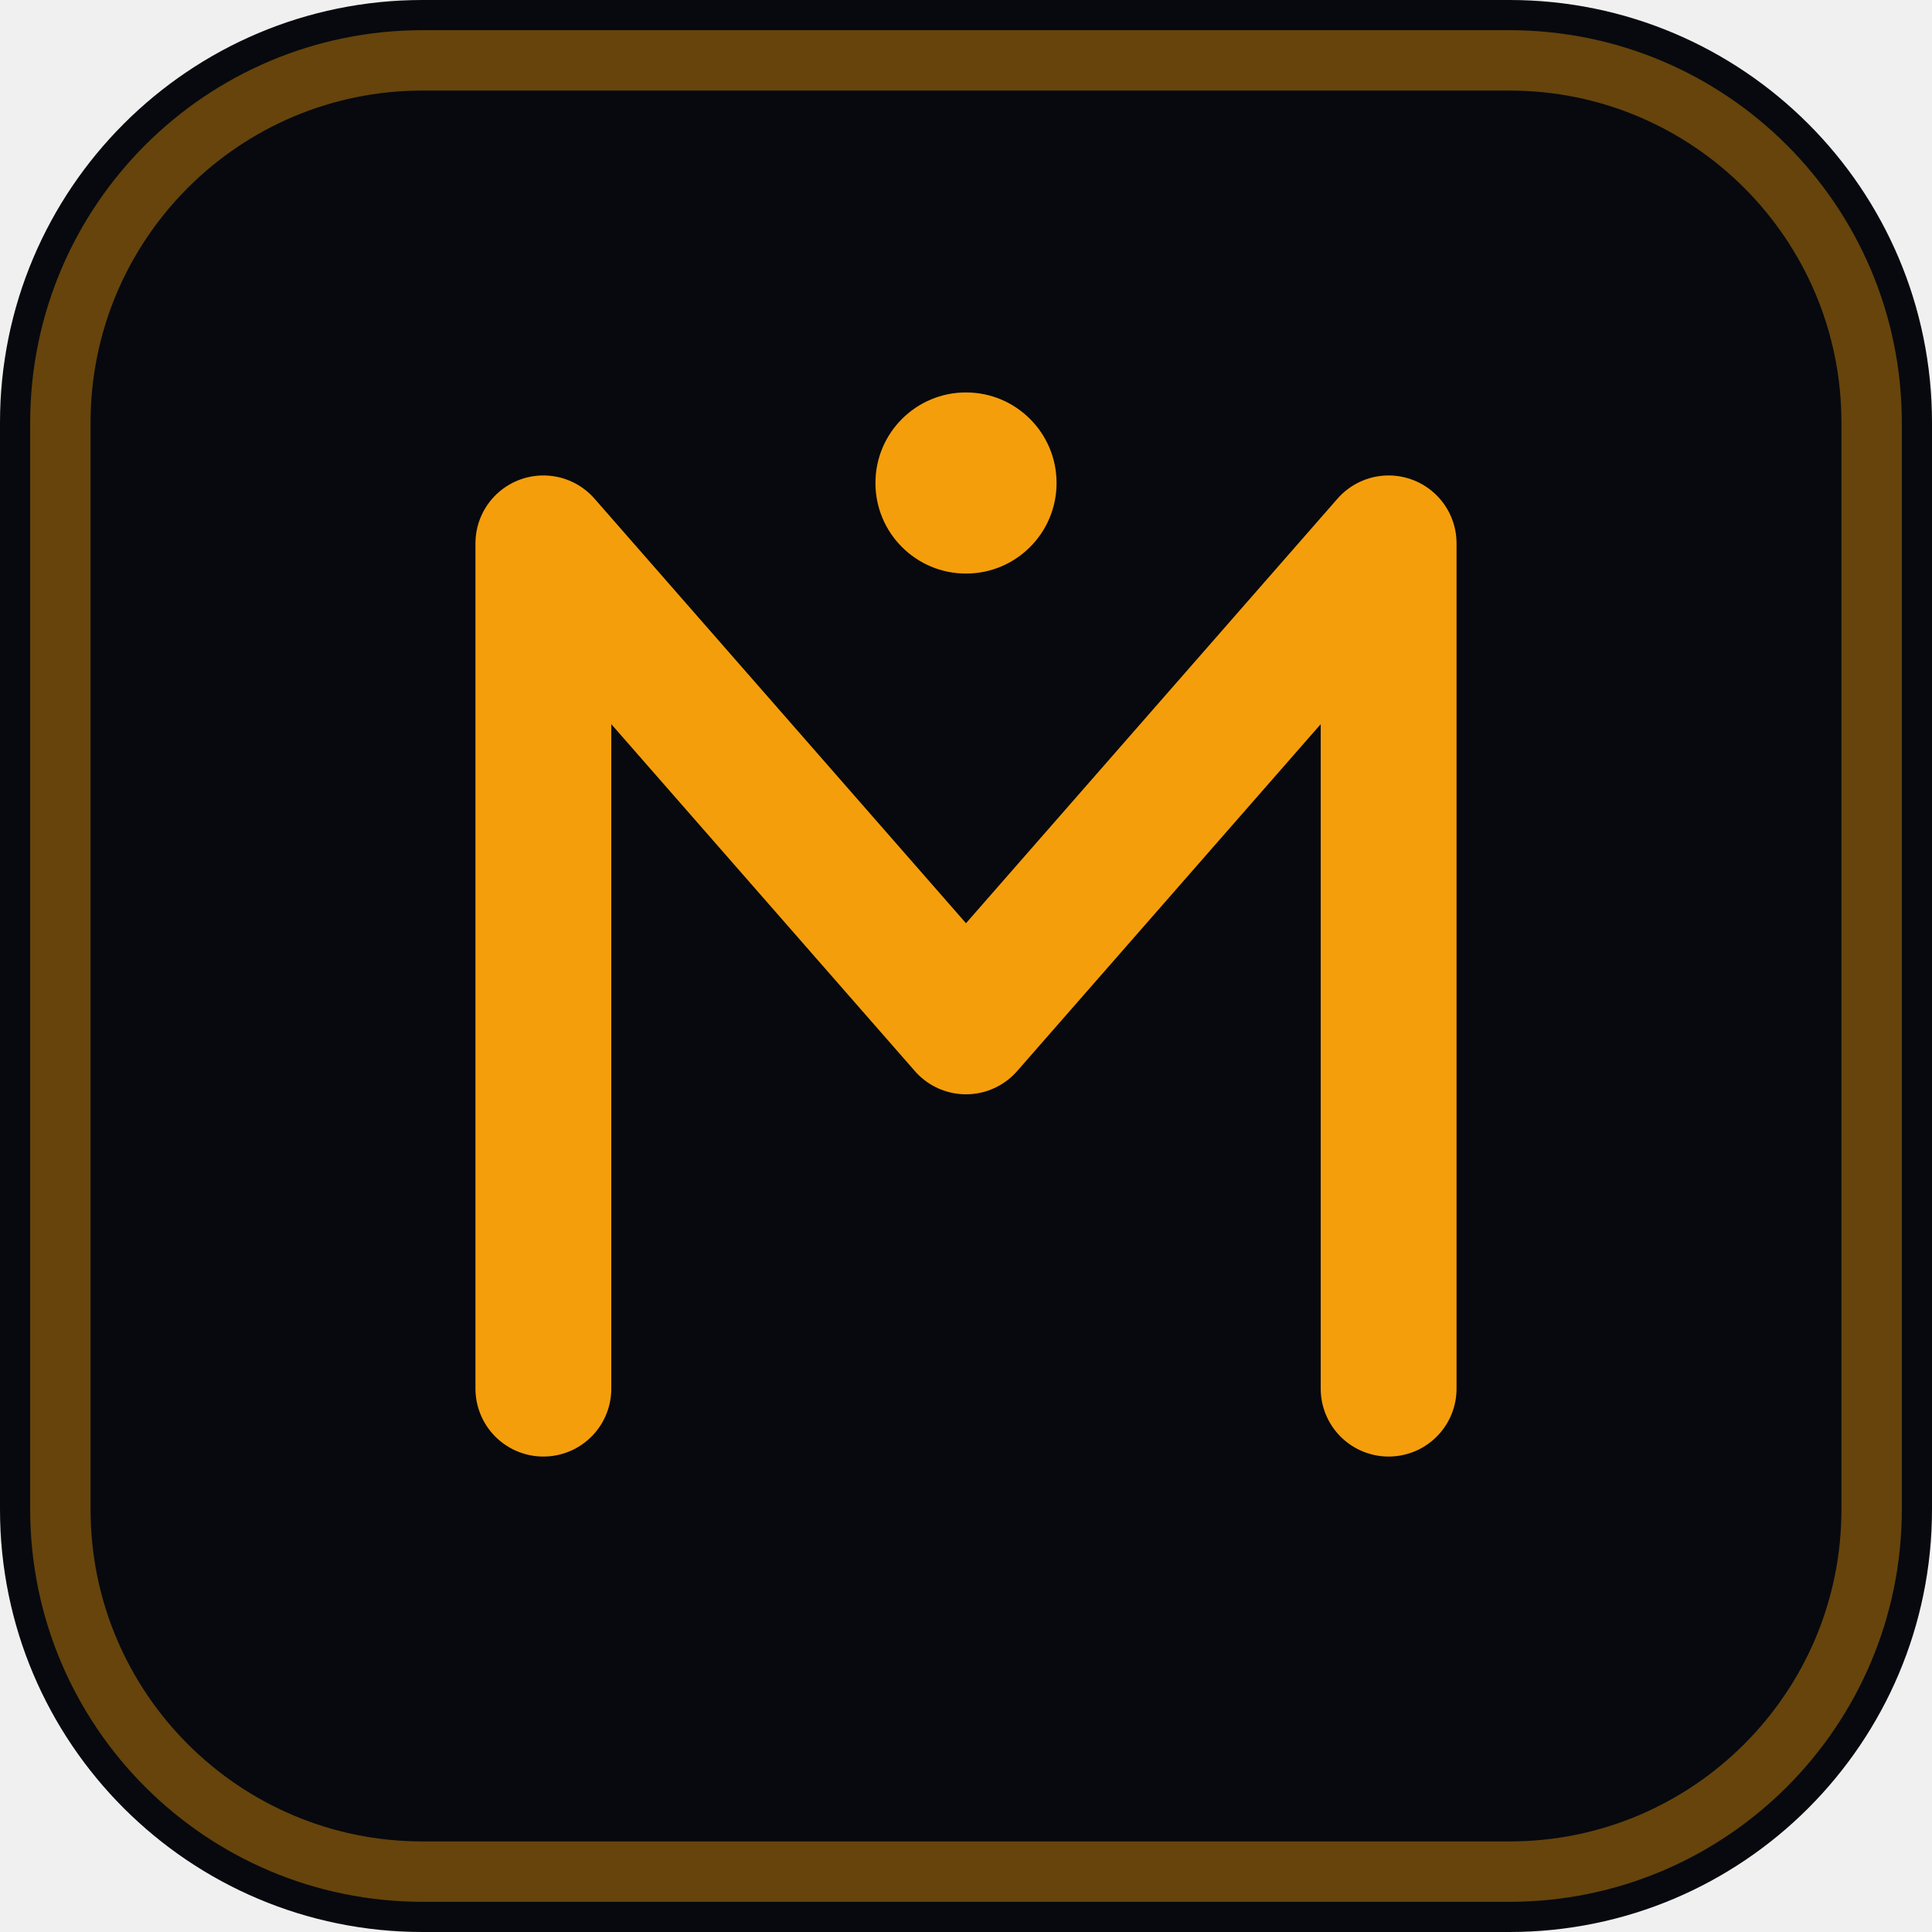
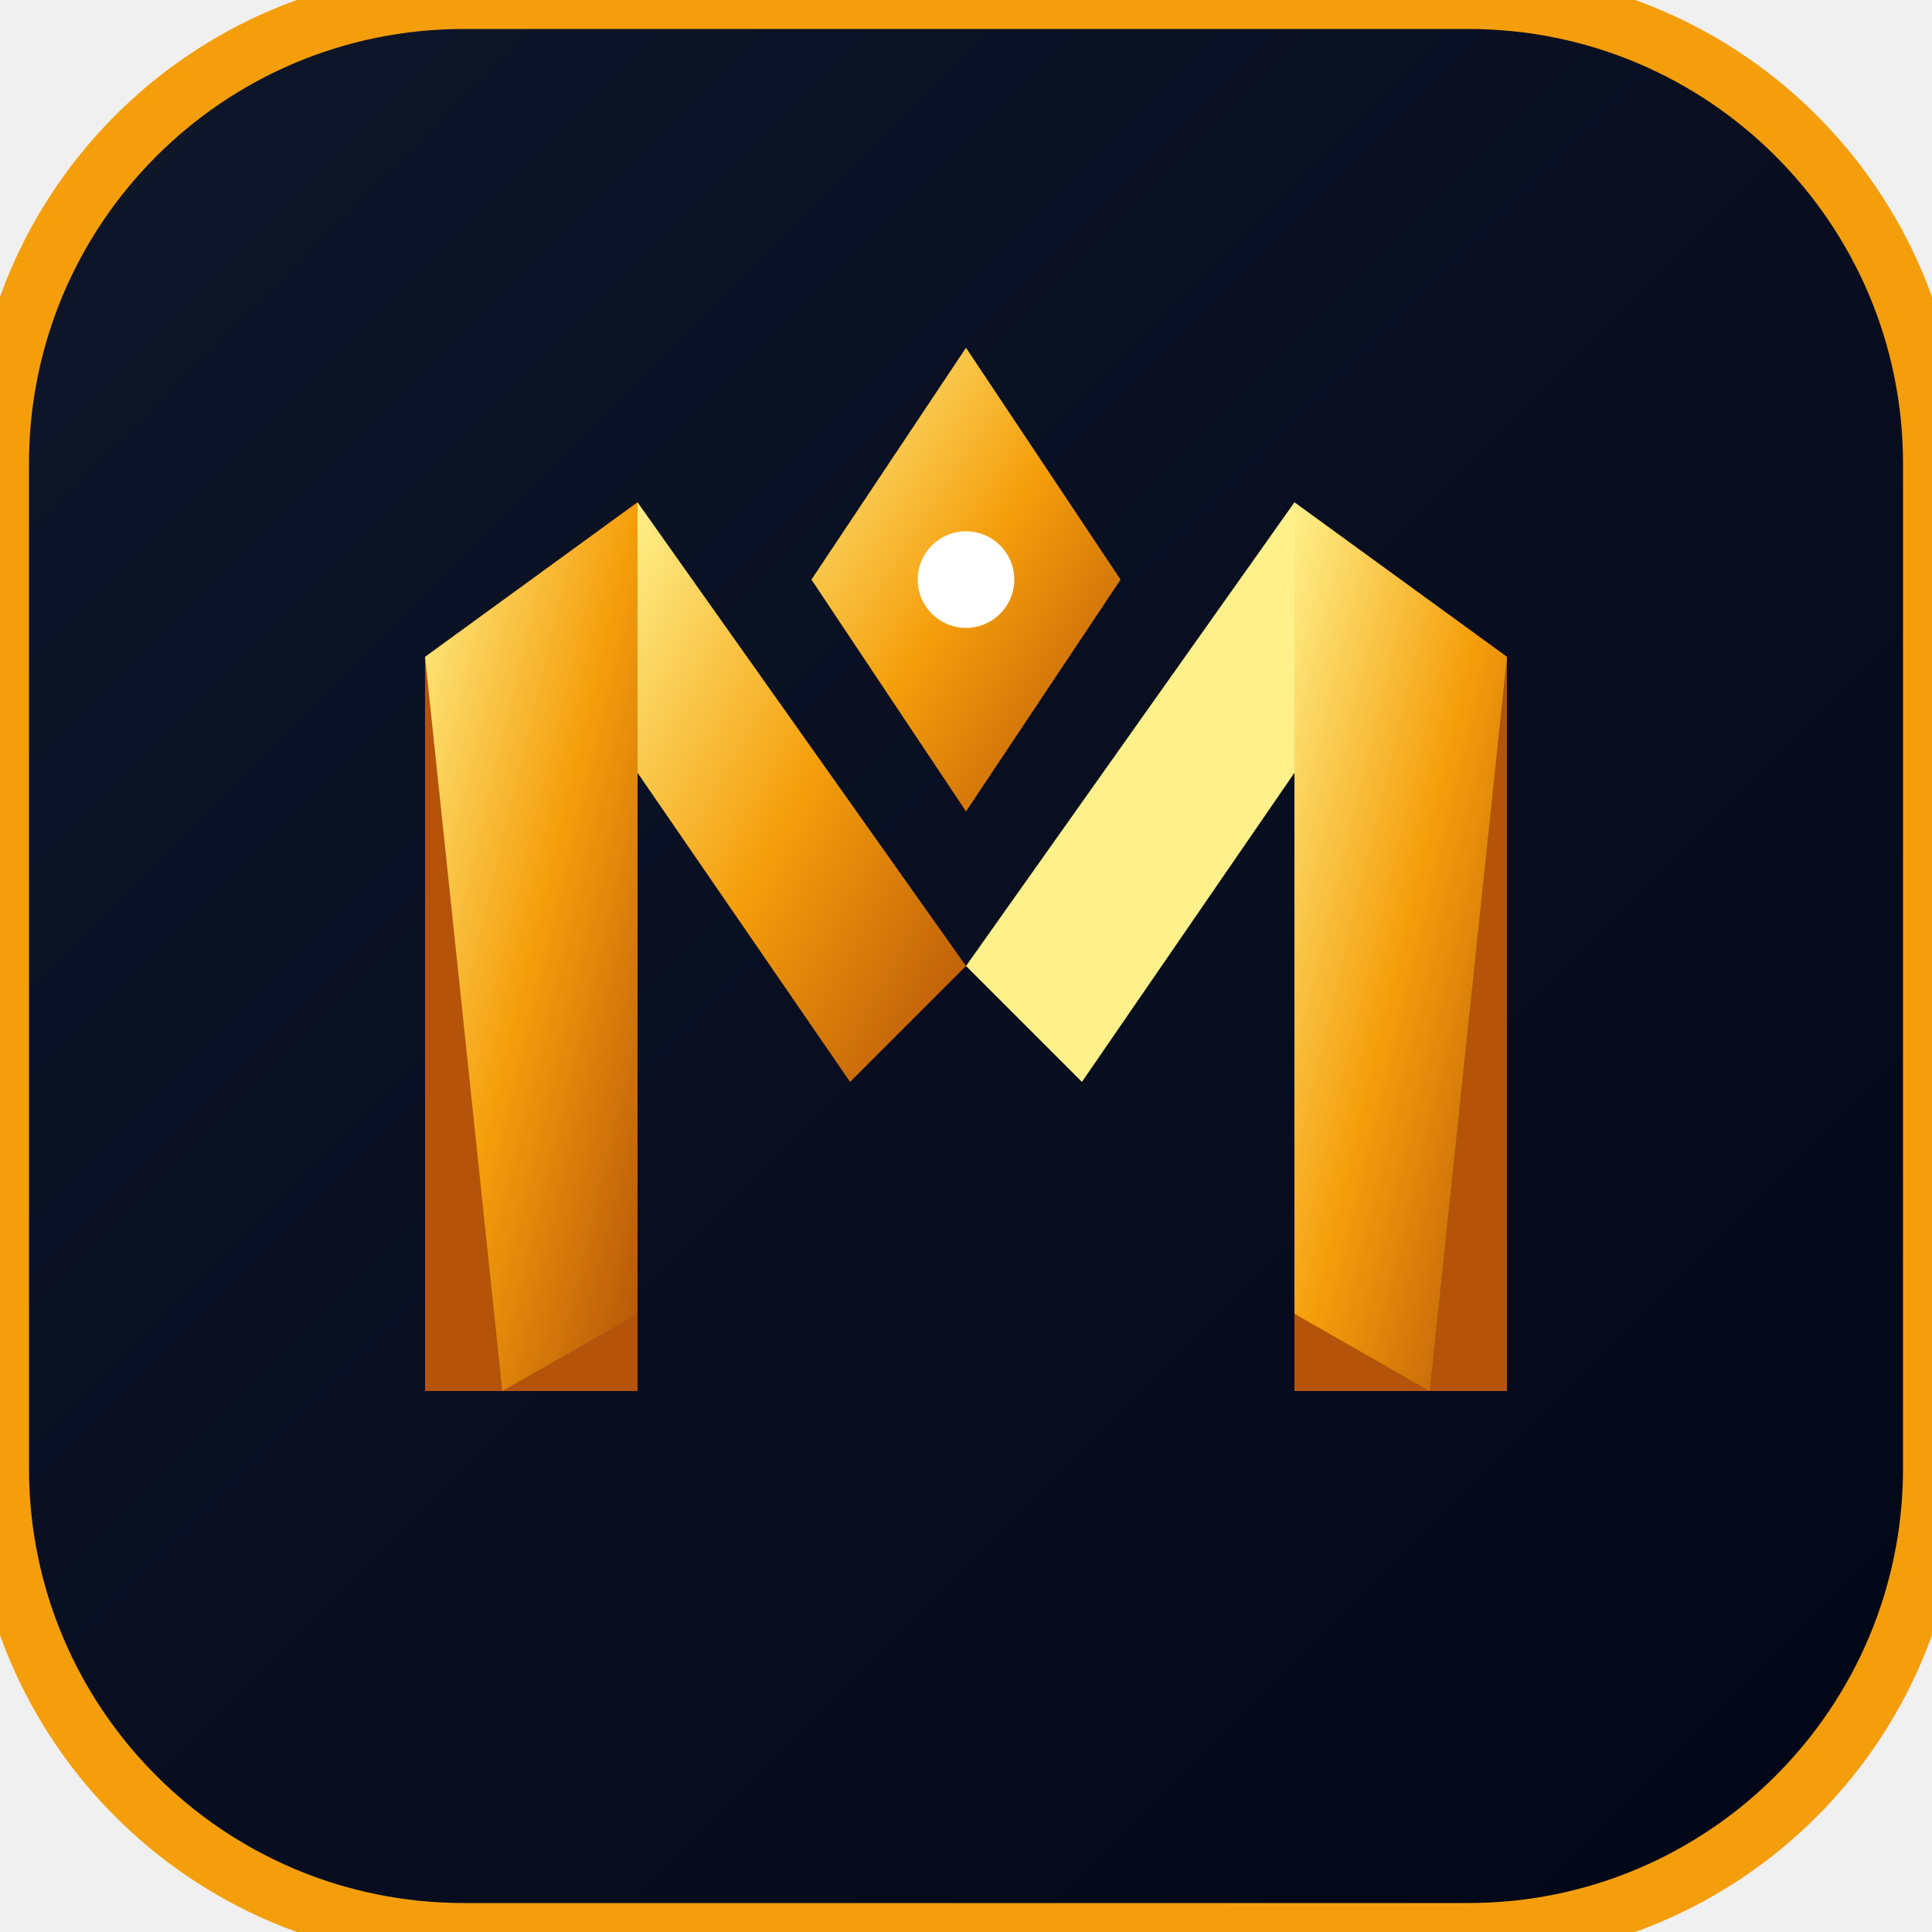
- <svg xmlns="http://www.w3.org/2000/svg" viewBox="0 0 64 64" width="64" height="64">
-   <rect width="64" height="64" rx="14" fill="#07090e" />
-   <rect x="2" y="2" width="60" height="60" rx="12" fill="none" stroke="#f59e0b" stroke-width="2" stroke-opacity="0.4" />
-   <path d="M18 46V18L32 34L46 18V46" stroke="#f59e0b" stroke-width="4.5" stroke-linecap="round" stroke-linejoin="round" fill="none" />
-   <circle cx="32" cy="16" r="3" fill="#f59e0b" />
+ <svg xmlns="http://www.w3.org/2000/svg" viewBox="0 0 100 100" width="100%" height="100%">
+   <defs>
+     <linearGradient id="favGold" x1="0%" y1="0%" x2="100%" y2="100%">
+       <stop offset="0%" stop-color="#fef08a" />
+       <stop offset="50%" stop-color="#f59e0b" />
+       <stop offset="100%" stop-color="#b45309" />
+     </linearGradient>
+     <linearGradient id="favDark" x1="0%" y1="0%" x2="100%" y2="100%">
+       <stop offset="0%" stop-color="#0f172a" />
+       <stop offset="100%" stop-color="#020617" />
+     </linearGradient>
+   </defs>
+   <rect width="100" height="100" rx="24" fill="url(#favDark)" stroke="#f59e0b" stroke-width="3" />
+   <path d="M 22 72 L 22 34 L 33 26 L 33 72 Z" fill="#b45309" />
+   <path d="M 22 34 L 33 26 L 33 68 L 26 72 Z" fill="url(#favGold)" />
+   <path d="M 78 72 L 78 34 L 67 26 L 67 72 Z" fill="#b45309" />
+   <path d="M 78 34 L 67 26 L 67 68 L 74 72 Z" fill="url(#favGold)" />
+   <path d="M 33 26 L 50 50 L 44 56 L 33 40 Z" fill="url(#favGold)" />
+   <path d="M 67 26 L 50 50 L 56 56 L 67 40 Z" fill="#fef08a" />
+   <polygon points="50,18 58,30 50,42 42,30" fill="url(#favGold)" />
+   <circle cx="50" cy="30" r="2.5" fill="#ffffff" />
</svg>
